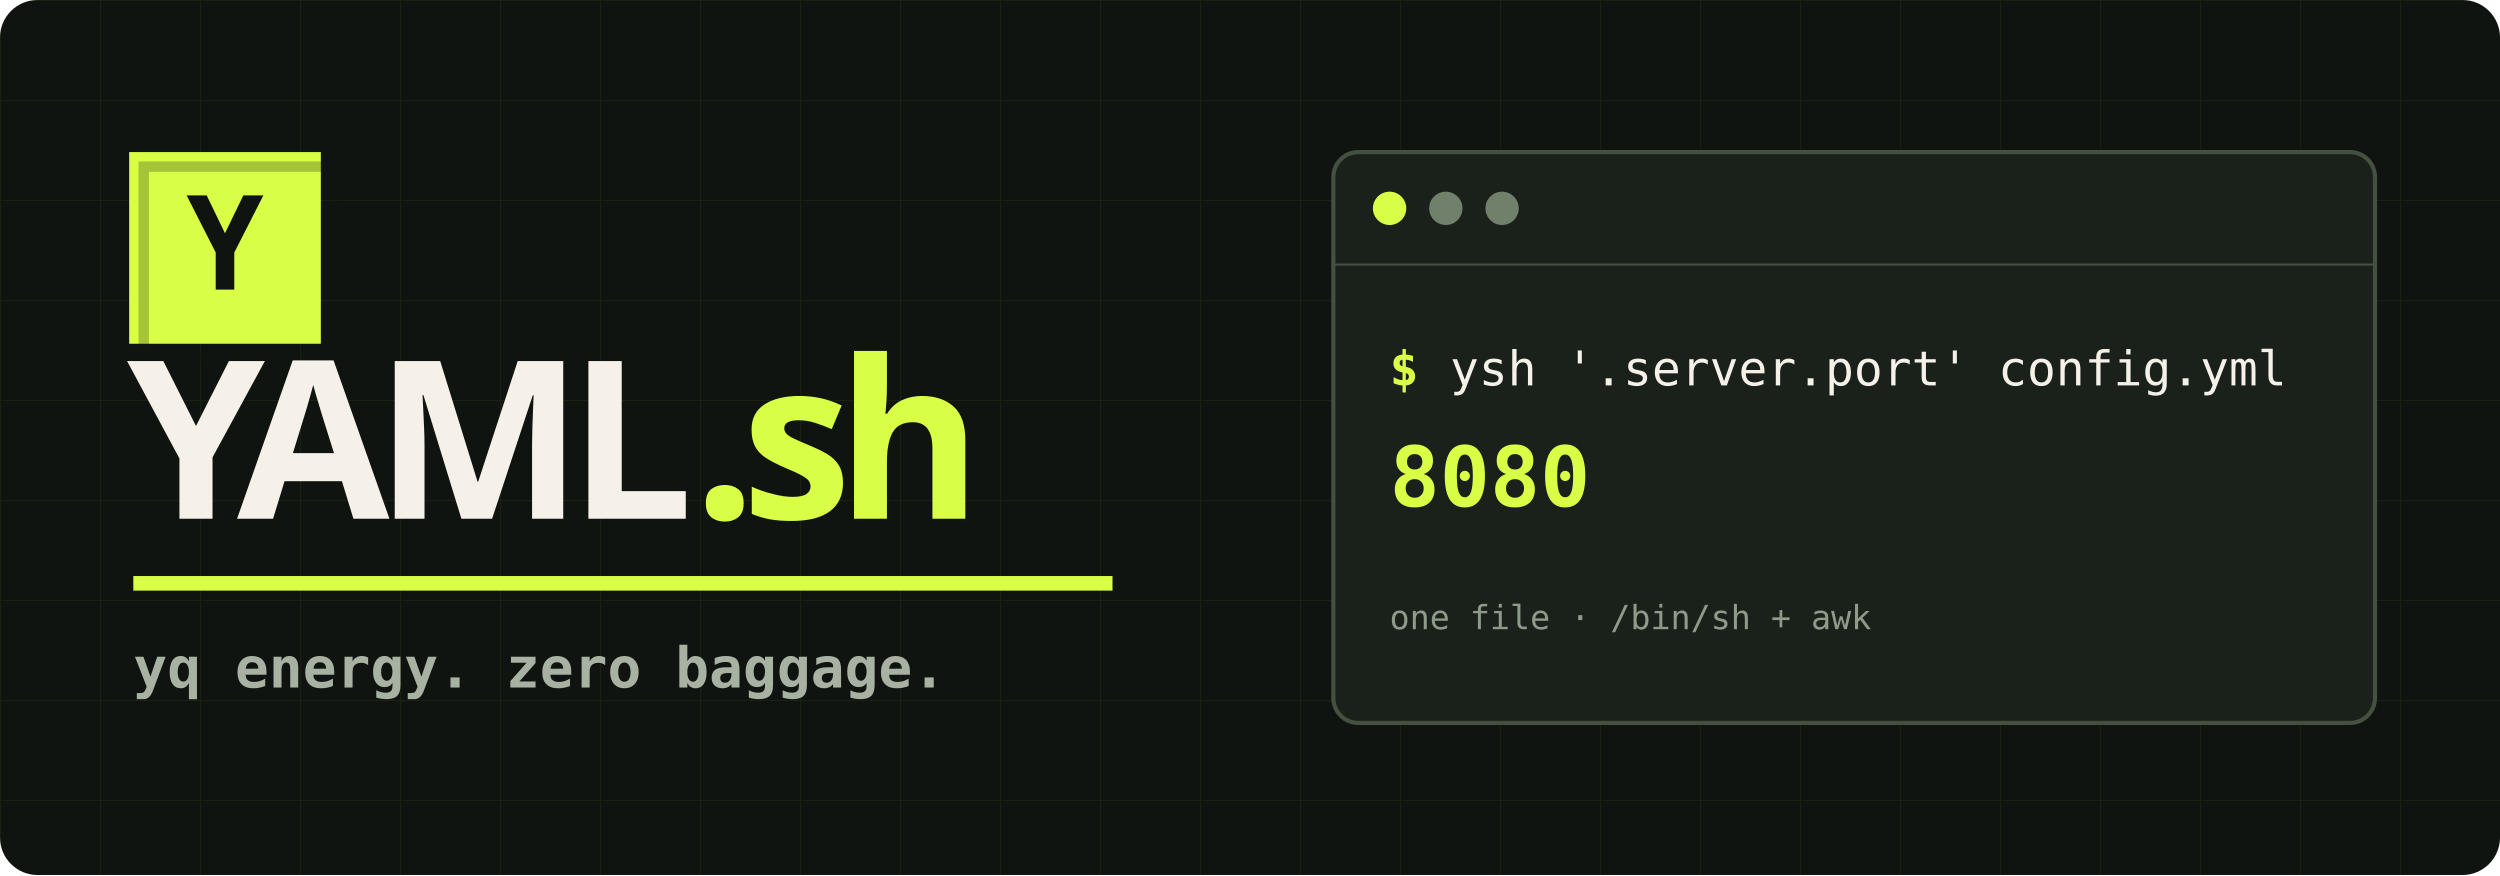
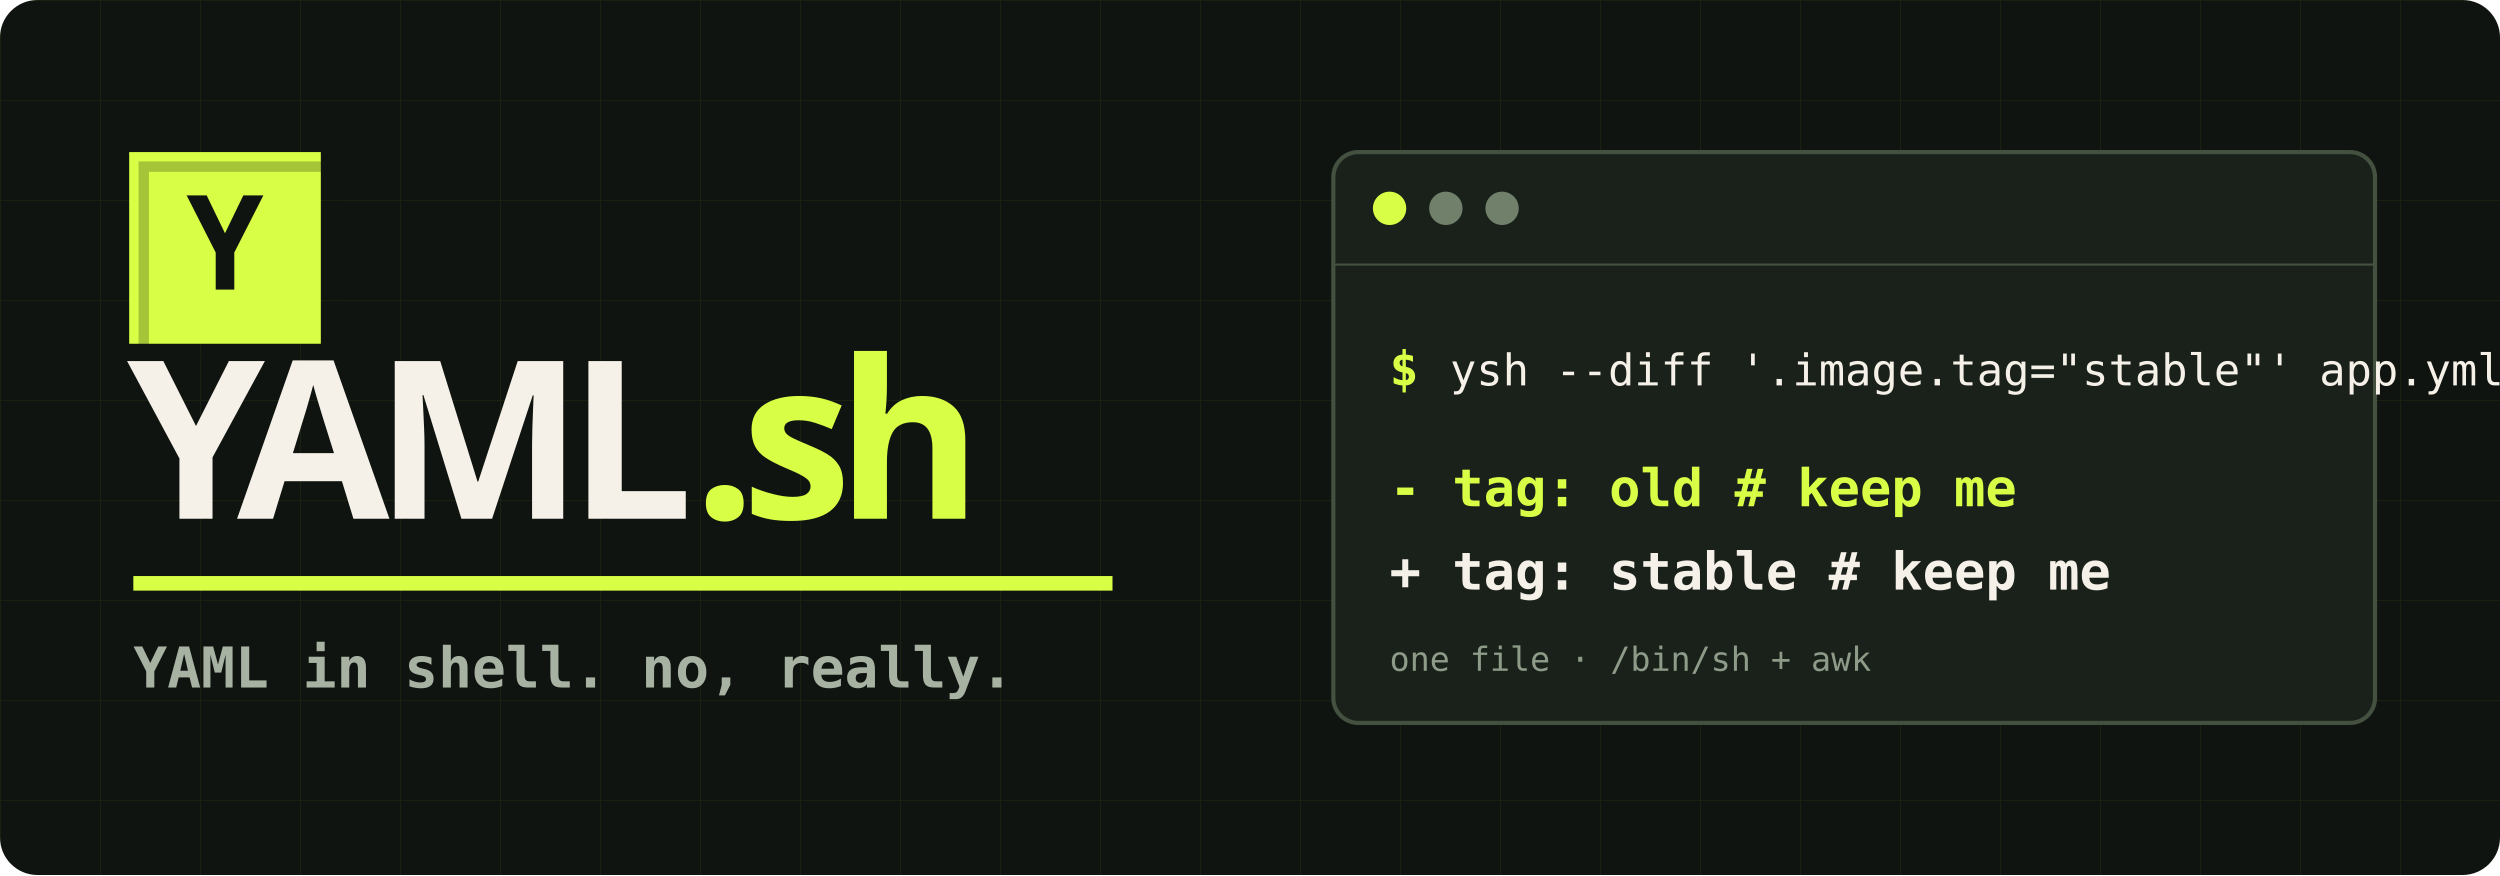
<svg xmlns="http://www.w3.org/2000/svg" viewBox="0 0 1200 420" role="img" aria-labelledby="title desc">
  <defs>
    <pattern id="grid" width="48" height="48" patternUnits="userSpaceOnUse">
      <path d="M48 0H0V48" fill="none" stroke="#d8ff45" stroke-opacity=".055" />
    </pattern>
  </defs>
  <rect width="1200" height="420" rx="18" fill="#101410" />
  <rect width="1200" height="420" rx="18" fill="url(#grid)" />
  <path d="M62 73h92v92H62z" fill="#d8ff45" />
  <path d="M62 73h92v92H62z" fill="none" stroke="#101410" stroke-width="5" transform="translate(7 7)" opacity=".25" />
  <text x="108" y="139" text-anchor="middle" fill="#101410" font-family="ui-monospace,monospace" font-size="62" font-weight="900">Y</text>
  <text x="61" y="249" fill="#f5f1e8" font-family="ui-sans-serif,system-ui,sans-serif" font-size="106" font-weight="850" letter-spacing="-7">YAML<tspan fill="#d8ff45">.sh</tspan>
  </text>
  <path d="M64 280h470" stroke="#d8ff45" stroke-width="7" />
-   <text x="64" y="330" fill="#a8b2a3" font-family="ui-monospace,monospace" font-size="27" font-weight="700">yq energy. zero baggage.</text>
+   <text x="64" y="330" fill="#a8b2a3" font-family="ui-monospace,monospace" font-size="27" font-weight="700">YAML in shell. no, really.</text>
  <g transform="translate(640 73)">
    <rect width="500" height="274" rx="12" fill="#1a211a" stroke="#445040" stroke-width="2" />
    <path d="M0 54h500" stroke="#445040" />
    <circle cx="27" cy="27" r="8" fill="#d8ff45" />
    <circle cx="54" cy="27" r="8" fill="#71806b" />
    <circle cx="81" cy="27" r="8" fill="#71806b" />
    <text x="27" y="112" fill="#d8ff45" font-family="ui-monospace,monospace" font-size="23" font-weight="800">$</text>
-     <text x="56" y="112" fill="#f5f1e8" font-family="ui-monospace,monospace" font-size="23">ysh '.server.port' config.yml</text>
-     <text x="27" y="170" fill="#d8ff45" font-family="ui-monospace,monospace" font-size="40" font-weight="850">8080</text>
-     <text x="27" y="229" fill="#8e9b89" font-family="ui-monospace,monospace" font-size="16">one file · /bin/sh + awk</text>
+     <text x="56" y="112" fill="#f5f1e8" font-family="ui-monospace,monospace" font-size="21">ysh --diff '.image.tag="stable"' app.yml</text>
+     <text x="27" y="170" fill="#d8ff45" font-family="ui-monospace,monospace" font-size="25" font-weight="850">- tag: old    # keep me</text>
+     <text x="27" y="210" fill="#f5f1e8" font-family="ui-monospace,monospace" font-size="25" font-weight="850">+ tag: stable # keep me</text>
+     <text x="27" y="249" fill="#8e9b89" font-family="ui-monospace,monospace" font-size="16">one file · /bin/sh + awk</text>
  </g>
</svg>
